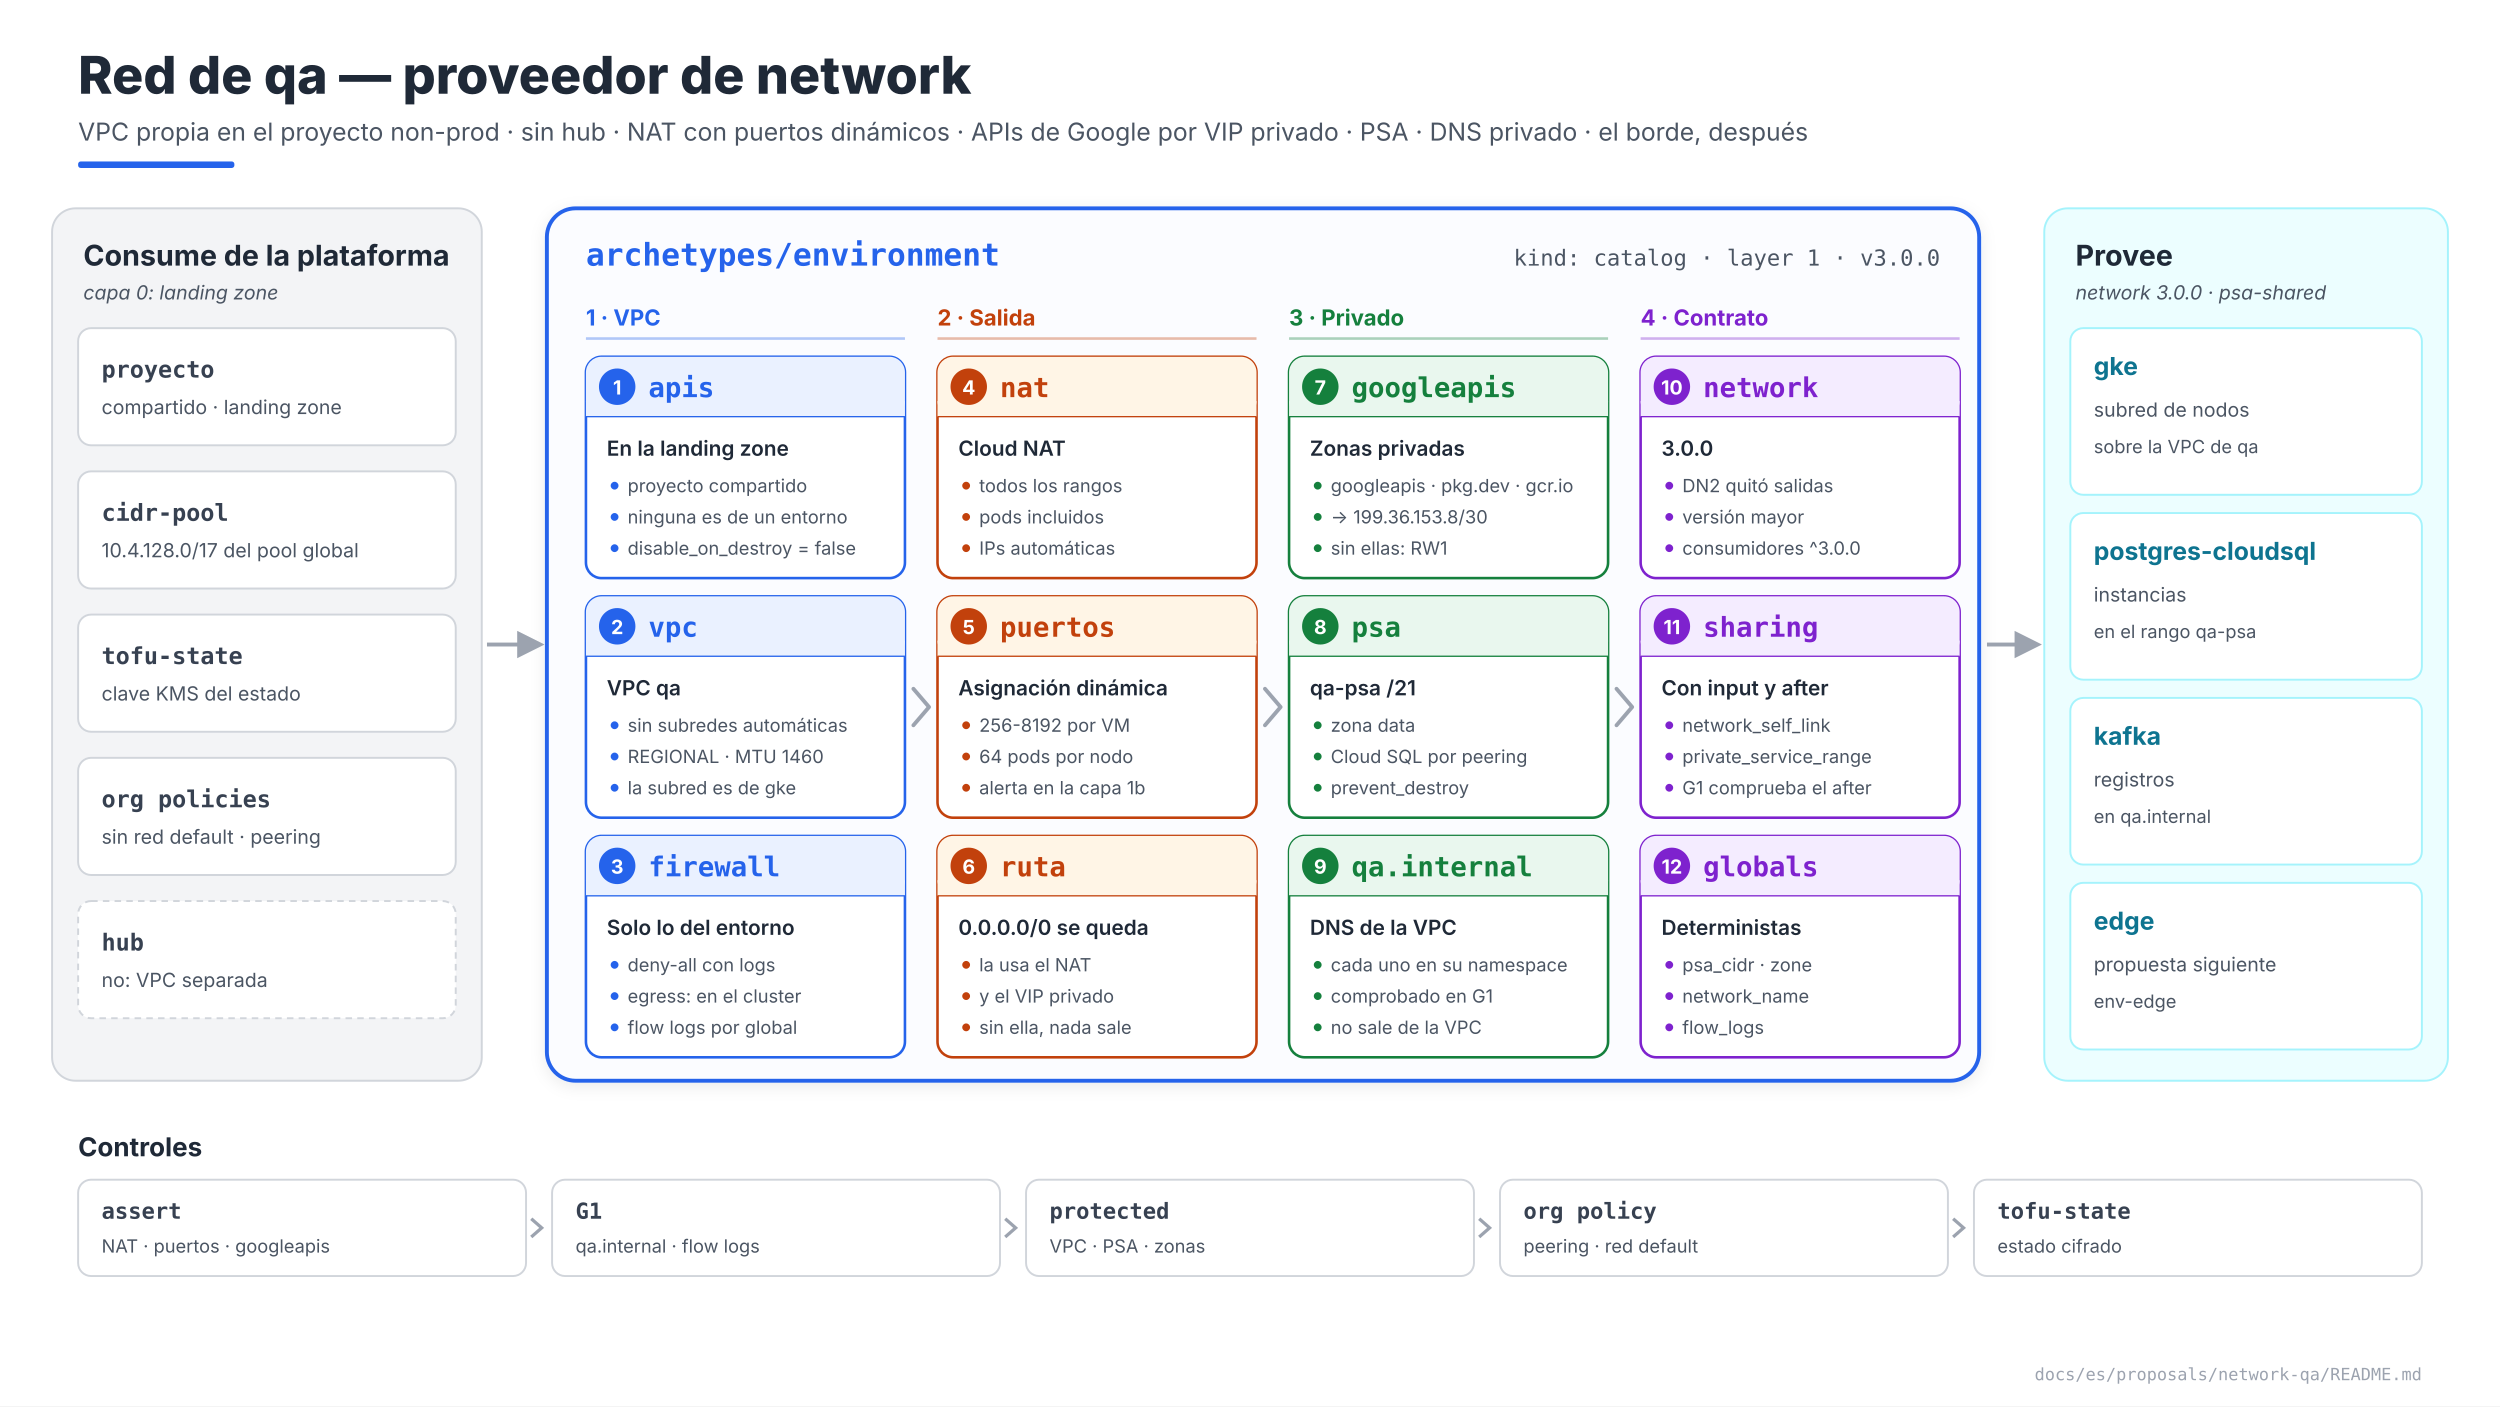
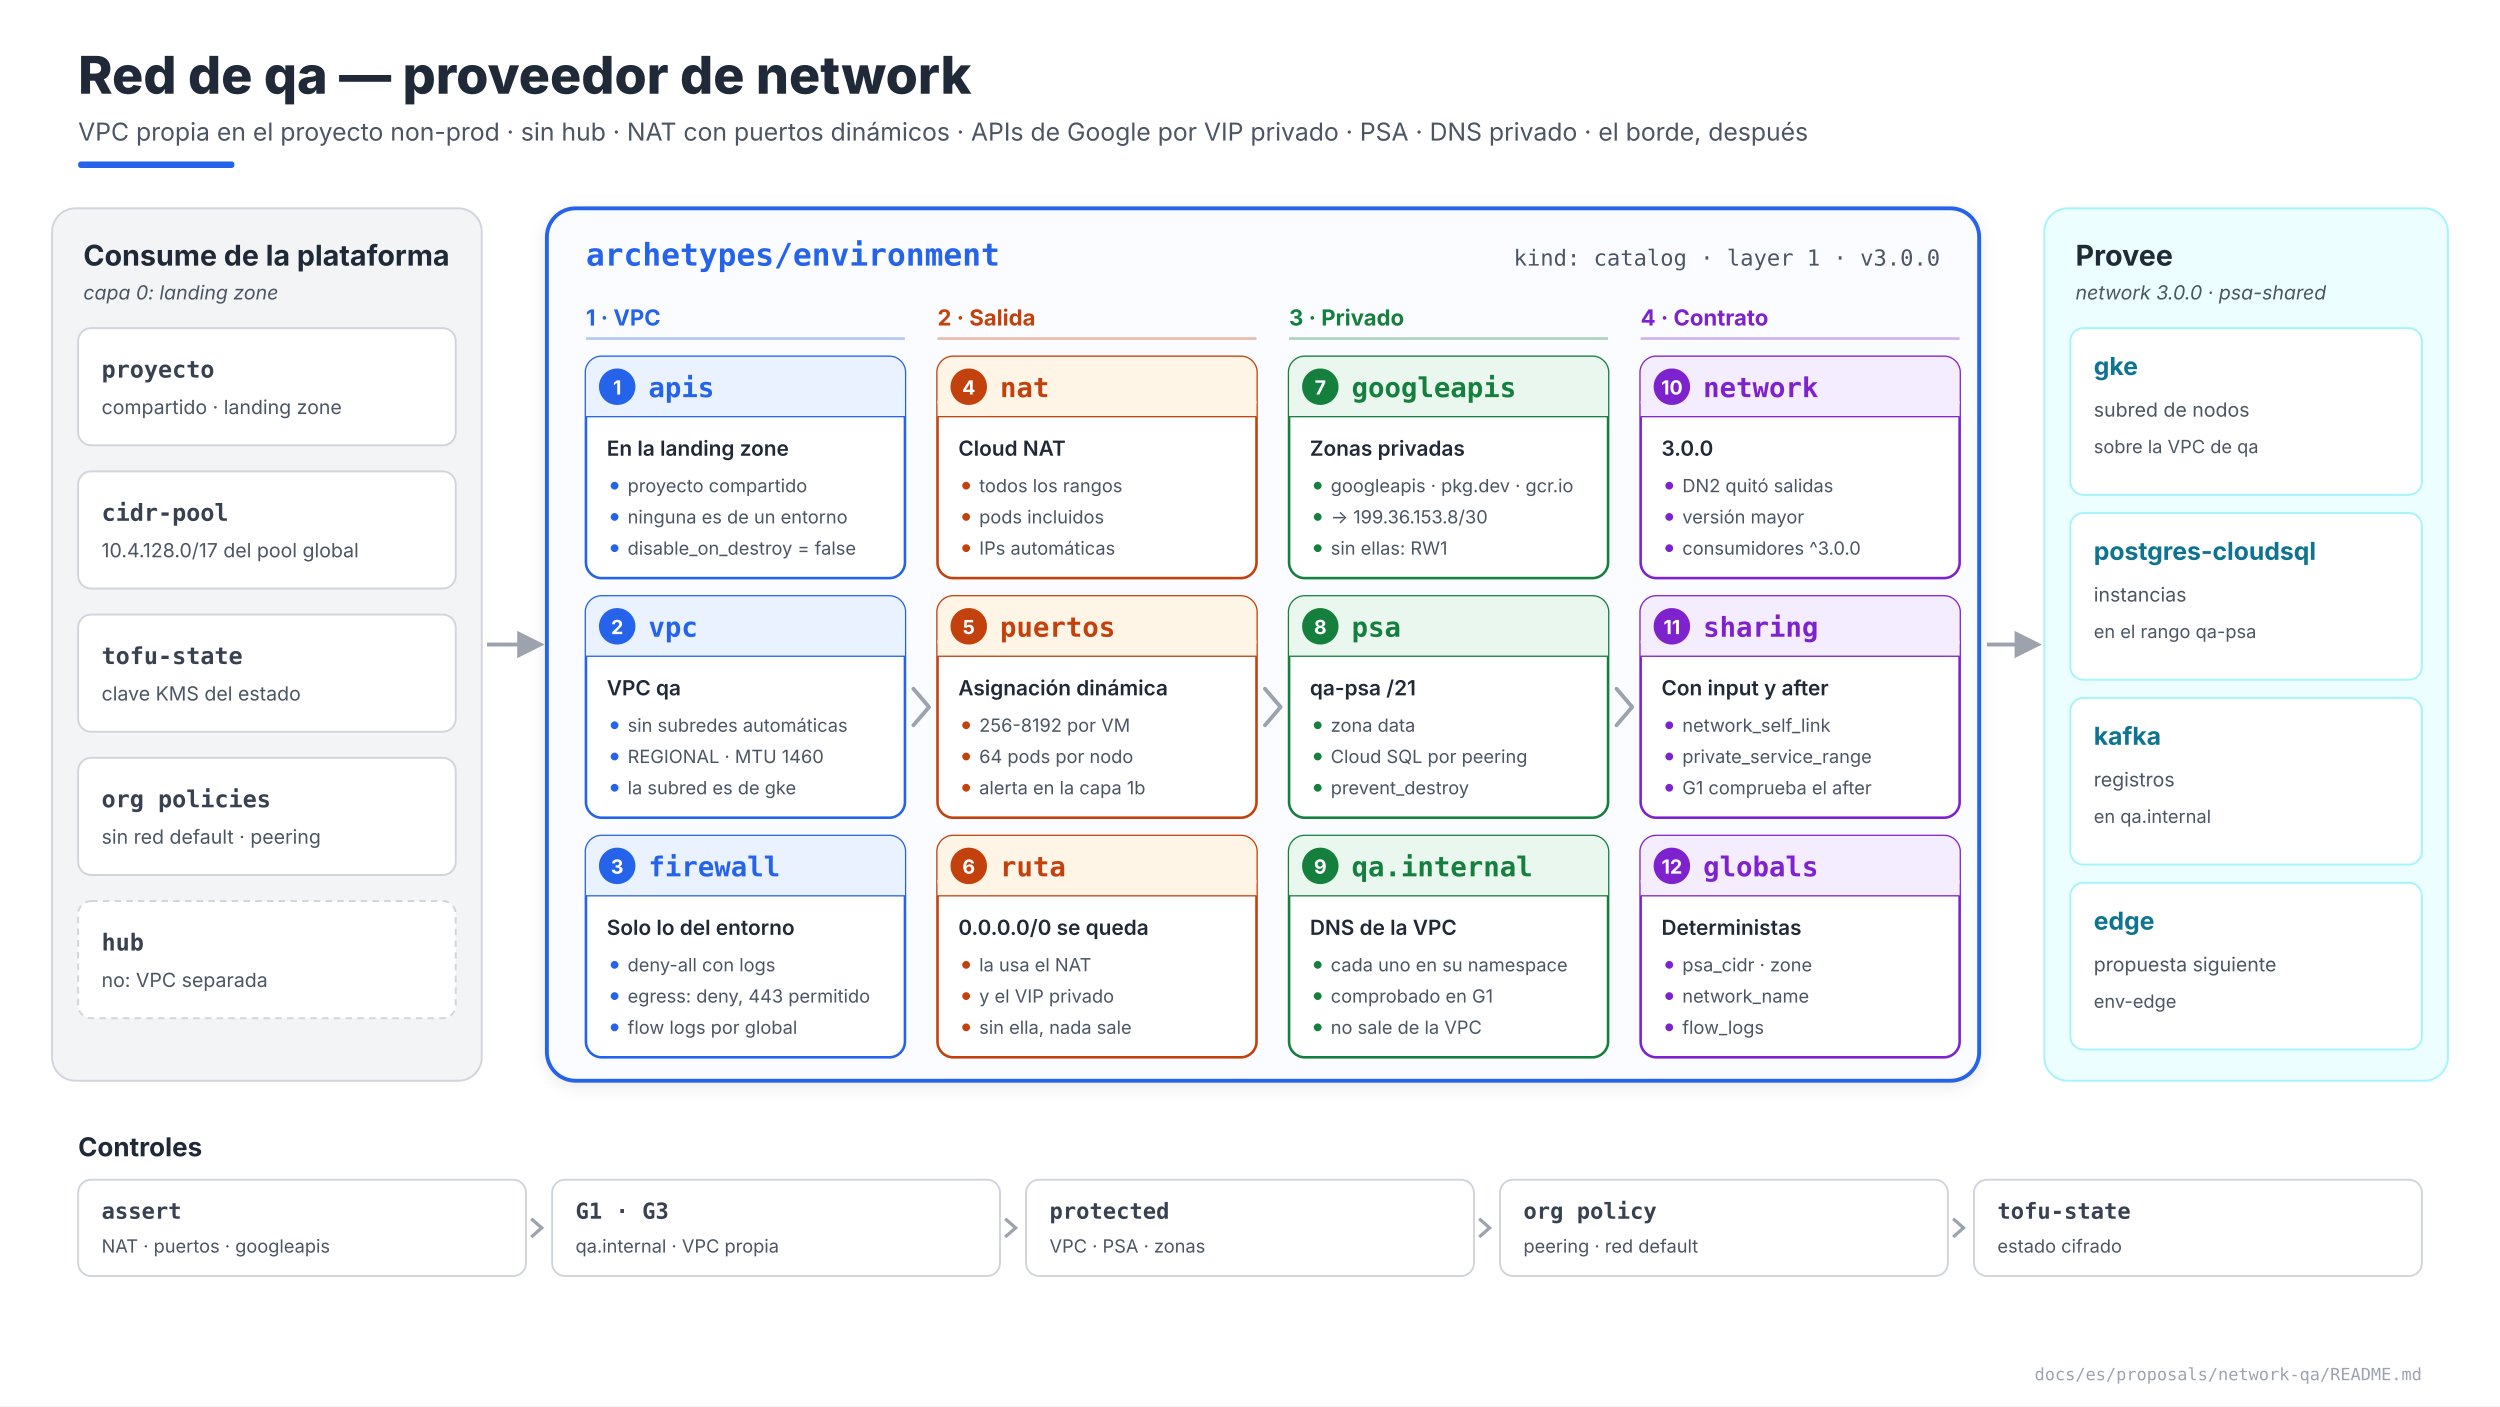
<svg xmlns="http://www.w3.org/2000/svg" viewBox="0 0 1920 1080" width="1920" height="1080" role="img" aria-label="Arquetipo environment, red: bloques">
  <defs>
    <marker id="ah" viewBox="0 0 10 10" refX="8" refY="5" markerWidth="7" markerHeight="7" orient="auto-start-reverse">
      <path d="M0,0 L10,5 L0,10 z" fill="#9ca3af" />
    </marker>
    <filter id="sh" x="-5%" y="-5%" width="110%" height="115%">
      <feDropShadow dx="0" dy="3" stdDeviation="6" flood-color="#111827" flood-opacity="0.08" />
    </filter>
  </defs>
  <rect width="1920" height="1080" fill="#ffffff" />
  <text x="60" y="72" font-family="'Inter','Segoe UI','Helvetica Neue',Arial,sans-serif" font-size="40" font-weight="800" fill="#1f2937" text-anchor="start">Red de qa — proveedor de network</text>
  <text x="60" y="108" font-family="'Inter','Segoe UI','Helvetica Neue',Arial,sans-serif" font-size="19" font-weight="400" fill="#4b5563" text-anchor="start">VPC propia en el proyecto non-prod · sin hub · NAT con puertos dinámicos · APIs de Google por VIP privado · PSA · DNS privado · el borde, después</text>
  <rect x="60" y="124" width="120" height="5" rx="2" fill="#2563eb" />
  <rect x="40" y="160" width="330" height="670" rx="18" fill="#f3f4f6" stroke="#d1d5db" stroke-width="1.5" />
  <text x="64" y="204" font-family="'Inter','Segoe UI','Helvetica Neue',Arial,sans-serif" font-size="22" font-weight="700" fill="#1f2937" text-anchor="start">Consume de la plataforma</text>
  <text x="64" y="230" font-family="'Inter','Segoe UI','Helvetica Neue',Arial,sans-serif" font-size="15" font-weight="400" fill="#4b5563" text-anchor="start" font-style="italic">capa 0: landing zone</text>
  <rect x="60" y="252" width="290" height="90" rx="10" fill="#ffffff" stroke="#d1d5db" stroke-width="1.5" />
  <text x="78" y="290" font-family="'JetBrains Mono','SFMono-Regular',Consolas,monospace" font-size="18" font-weight="700" fill="#374151" text-anchor="start">proyecto</text>
  <text x="78" y="318" font-family="'Inter','Segoe UI','Helvetica Neue',Arial,sans-serif" font-size="15" font-weight="400" fill="#4b5563" text-anchor="start">compartido · landing zone</text>
  <rect x="60" y="362" width="290" height="90" rx="10" fill="#ffffff" stroke="#d1d5db" stroke-width="1.5" />
  <text x="78" y="400" font-family="'JetBrains Mono','SFMono-Regular',Consolas,monospace" font-size="18" font-weight="700" fill="#374151" text-anchor="start">cidr-pool</text>
  <text x="78" y="428" font-family="'Inter','Segoe UI','Helvetica Neue',Arial,sans-serif" font-size="15" font-weight="400" fill="#4b5563" text-anchor="start">10.4.128.0/17 del pool global</text>
  <rect x="60" y="472" width="290" height="90" rx="10" fill="#ffffff" stroke="#d1d5db" stroke-width="1.5" />
  <text x="78" y="510" font-family="'JetBrains Mono','SFMono-Regular',Consolas,monospace" font-size="18" font-weight="700" fill="#374151" text-anchor="start">tofu-state</text>
  <text x="78" y="538" font-family="'Inter','Segoe UI','Helvetica Neue',Arial,sans-serif" font-size="15" font-weight="400" fill="#4b5563" text-anchor="start">clave KMS del estado</text>
  <rect x="60" y="582" width="290" height="90" rx="10" fill="#ffffff" stroke="#d1d5db" stroke-width="1.5" />
  <text x="78" y="620" font-family="'JetBrains Mono','SFMono-Regular',Consolas,monospace" font-size="18" font-weight="700" fill="#374151" text-anchor="start">org policies</text>
  <text x="78" y="648" font-family="'Inter','Segoe UI','Helvetica Neue',Arial,sans-serif" font-size="15" font-weight="400" fill="#4b5563" text-anchor="start">sin red default · peering</text>
  <rect x="60" y="692" width="290" height="90" rx="10" fill="#ffffff" stroke="#d1d5db" stroke-width="1.5" stroke-dasharray="5 4" />
  <text x="78" y="730" font-family="'JetBrains Mono','SFMono-Regular',Consolas,monospace" font-size="18" font-weight="700" fill="#374151" text-anchor="start">hub</text>
  <text x="78" y="758" font-family="'Inter','Segoe UI','Helvetica Neue',Arial,sans-serif" font-size="15" font-weight="400" fill="#4b5563" text-anchor="start">no: VPC separada</text>
  <g filter="url(#sh)">
    <rect x="420" y="160" width="1100" height="670" rx="22" fill="#fbfcff" stroke="#2563eb" stroke-width="3" />
  </g>
  <text x="450" y="204" font-family="'JetBrains Mono','SFMono-Regular',Consolas,monospace" font-size="24" font-weight="800" fill="#2563eb" text-anchor="start">archetypes/environment</text>
  <text x="1490" y="204" font-family="'JetBrains Mono','SFMono-Regular',Consolas,monospace" font-size="17" font-weight="500" fill="#4b5563" text-anchor="end">kind: catalog · layer 1 · v3.0.0</text>
  <text x="450" y="250" font-family="'Inter','Segoe UI','Helvetica Neue',Arial,sans-serif" font-size="17" font-weight="700" fill="#2563eb" text-anchor="start">1 · VPC</text>
  <line x1="450" y1="260" x2="695" y2="260" stroke="#2563eb" stroke-width="2" opacity="0.35" />
  <text x="720" y="250" font-family="'Inter','Segoe UI','Helvetica Neue',Arial,sans-serif" font-size="17" font-weight="700" fill="#c2410c" text-anchor="start">2 · Salida</text>
  <line x1="720" y1="260" x2="965" y2="260" stroke="#c2410c" stroke-width="2" opacity="0.35" />
  <text x="990" y="250" font-family="'Inter','Segoe UI','Helvetica Neue',Arial,sans-serif" font-size="17" font-weight="700" fill="#15803d" text-anchor="start">3 · Privado</text>
  <line x1="990" y1="260" x2="1235" y2="260" stroke="#15803d" stroke-width="2" opacity="0.35" />
  <text x="1260" y="250" font-family="'Inter','Segoe UI','Helvetica Neue',Arial,sans-serif" font-size="17" font-weight="700" fill="#7e22ce" text-anchor="start">4 · Contrato</text>
  <line x1="1260" y1="260" x2="1505" y2="260" stroke="#7e22ce" stroke-width="2" opacity="0.35" />
  <rect x="450" y="274" width="245" height="170" rx="12" fill="#ffffff" stroke="#2563eb" stroke-width="2" />
  <rect x="450" y="274" width="245" height="46" rx="12" fill="#eaf1ff" />
  <rect x="450" y="308" width="245" height="12" fill="#eaf1ff" />
  <line x1="450" y1="320" x2="695" y2="320" stroke="#2563eb" stroke-width="1" />
  <circle cx="474" cy="297" r="14" fill="#2563eb" />
  <text x="474" y="303" font-family="'Inter','Segoe UI','Helvetica Neue',Arial,sans-serif" font-size="15" font-weight="700" fill="#ffffff" text-anchor="middle">1</text>
  <text x="498" y="305" font-family="'JetBrains Mono','SFMono-Regular',Consolas,monospace" font-size="21" font-weight="700" fill="#2563eb" text-anchor="start">apis</text>
  <text x="466" y="350" font-family="'Inter','Segoe UI','Helvetica Neue',Arial,sans-serif" font-size="16" font-weight="600" fill="#1f2937" text-anchor="start">En la landing zone</text>
  <circle cx="472" cy="373" r="3" fill="#2563eb" />
  <text x="482" y="378" font-family="'Inter','Segoe UI','Helvetica Neue',Arial,sans-serif" font-size="14" font-weight="400" fill="#4b5563" text-anchor="start">proyecto compartido</text>
  <circle cx="472" cy="397" r="3" fill="#2563eb" />
  <text x="482" y="402" font-family="'Inter','Segoe UI','Helvetica Neue',Arial,sans-serif" font-size="14" font-weight="400" fill="#4b5563" text-anchor="start">ninguna es de un entorno</text>
  <circle cx="472" cy="421" r="3" fill="#2563eb" />
  <text x="482" y="426" font-family="'Inter','Segoe UI','Helvetica Neue',Arial,sans-serif" font-size="14" font-weight="400" fill="#4b5563" text-anchor="start">disable_on_destroy = false</text>
  <rect x="450" y="458" width="245" height="170" rx="12" fill="#ffffff" stroke="#2563eb" stroke-width="2" />
  <rect x="450" y="458" width="245" height="46" rx="12" fill="#eaf1ff" />
  <rect x="450" y="492" width="245" height="12" fill="#eaf1ff" />
  <line x1="450" y1="504" x2="695" y2="504" stroke="#2563eb" stroke-width="1" />
  <circle cx="474" cy="481" r="14" fill="#2563eb" />
  <text x="474" y="487" font-family="'Inter','Segoe UI','Helvetica Neue',Arial,sans-serif" font-size="15" font-weight="700" fill="#ffffff" text-anchor="middle">2</text>
  <text x="498" y="489" font-family="'JetBrains Mono','SFMono-Regular',Consolas,monospace" font-size="21" font-weight="700" fill="#2563eb" text-anchor="start">vpc</text>
  <text x="466" y="534" font-family="'Inter','Segoe UI','Helvetica Neue',Arial,sans-serif" font-size="16" font-weight="600" fill="#1f2937" text-anchor="start">VPC qa</text>
  <circle cx="472" cy="557" r="3" fill="#2563eb" />
  <text x="482" y="562" font-family="'Inter','Segoe UI','Helvetica Neue',Arial,sans-serif" font-size="14" font-weight="400" fill="#4b5563" text-anchor="start">sin subredes automáticas</text>
  <circle cx="472" cy="581" r="3" fill="#2563eb" />
  <text x="482" y="586" font-family="'Inter','Segoe UI','Helvetica Neue',Arial,sans-serif" font-size="14" font-weight="400" fill="#4b5563" text-anchor="start">REGIONAL · MTU 1460</text>
  <circle cx="472" cy="605" r="3" fill="#2563eb" />
  <text x="482" y="610" font-family="'Inter','Segoe UI','Helvetica Neue',Arial,sans-serif" font-size="14" font-weight="400" fill="#4b5563" text-anchor="start">la subred es de gke</text>
  <rect x="450" y="642" width="245" height="170" rx="12" fill="#ffffff" stroke="#2563eb" stroke-width="2" />
  <rect x="450" y="642" width="245" height="46" rx="12" fill="#eaf1ff" />
  <rect x="450" y="676" width="245" height="12" fill="#eaf1ff" />
  <line x1="450" y1="688" x2="695" y2="688" stroke="#2563eb" stroke-width="1" />
  <circle cx="474" cy="665" r="14" fill="#2563eb" />
  <text x="474" y="671" font-family="'Inter','Segoe UI','Helvetica Neue',Arial,sans-serif" font-size="15" font-weight="700" fill="#ffffff" text-anchor="middle">3</text>
  <text x="498" y="673" font-family="'JetBrains Mono','SFMono-Regular',Consolas,monospace" font-size="21" font-weight="700" fill="#2563eb" text-anchor="start">firewall</text>
  <text x="466" y="718" font-family="'Inter','Segoe UI','Helvetica Neue',Arial,sans-serif" font-size="16" font-weight="600" fill="#1f2937" text-anchor="start">Solo lo del entorno</text>
  <circle cx="472" cy="741" r="3" fill="#2563eb" />
  <text x="482" y="746" font-family="'Inter','Segoe UI','Helvetica Neue',Arial,sans-serif" font-size="14" font-weight="400" fill="#4b5563" text-anchor="start">deny-all con logs</text>
  <circle cx="472" cy="765" r="3" fill="#2563eb" />
-   <text x="482" y="770" font-family="'Inter','Segoe UI','Helvetica Neue',Arial,sans-serif" font-size="14" font-weight="400" fill="#4b5563" text-anchor="start">egress: en el cluster</text>
+   <text x="482" y="770" font-family="'Inter','Segoe UI','Helvetica Neue',Arial,sans-serif" font-size="14" font-weight="400" fill="#4b5563" text-anchor="start">egress: deny, 443 permitido</text>
  <circle cx="472" cy="789" r="3" fill="#2563eb" />
  <text x="482" y="794" font-family="'Inter','Segoe UI','Helvetica Neue',Arial,sans-serif" font-size="14" font-weight="400" fill="#4b5563" text-anchor="start">flow logs por global</text>
  <rect x="720" y="274" width="245" height="170" rx="12" fill="#ffffff" stroke="#c2410c" stroke-width="2" />
  <rect x="720" y="274" width="245" height="46" rx="12" fill="#fff5e6" />
  <rect x="720" y="308" width="245" height="12" fill="#fff5e6" />
  <line x1="720" y1="320" x2="965" y2="320" stroke="#c2410c" stroke-width="1" />
  <circle cx="744" cy="297" r="14" fill="#c2410c" />
  <text x="744" y="303" font-family="'Inter','Segoe UI','Helvetica Neue',Arial,sans-serif" font-size="15" font-weight="700" fill="#ffffff" text-anchor="middle">4</text>
  <text x="768" y="305" font-family="'JetBrains Mono','SFMono-Regular',Consolas,monospace" font-size="21" font-weight="700" fill="#c2410c" text-anchor="start">nat</text>
  <text x="736" y="350" font-family="'Inter','Segoe UI','Helvetica Neue',Arial,sans-serif" font-size="16" font-weight="600" fill="#1f2937" text-anchor="start">Cloud NAT</text>
  <circle cx="742" cy="373" r="3" fill="#c2410c" />
  <text x="752" y="378" font-family="'Inter','Segoe UI','Helvetica Neue',Arial,sans-serif" font-size="14" font-weight="400" fill="#4b5563" text-anchor="start">todos los rangos</text>
  <circle cx="742" cy="397" r="3" fill="#c2410c" />
  <text x="752" y="402" font-family="'Inter','Segoe UI','Helvetica Neue',Arial,sans-serif" font-size="14" font-weight="400" fill="#4b5563" text-anchor="start">pods incluidos</text>
  <circle cx="742" cy="421" r="3" fill="#c2410c" />
  <text x="752" y="426" font-family="'Inter','Segoe UI','Helvetica Neue',Arial,sans-serif" font-size="14" font-weight="400" fill="#4b5563" text-anchor="start">IPs automáticas</text>
  <rect x="720" y="458" width="245" height="170" rx="12" fill="#ffffff" stroke="#c2410c" stroke-width="2" />
  <rect x="720" y="458" width="245" height="46" rx="12" fill="#fff5e6" />
  <rect x="720" y="492" width="245" height="12" fill="#fff5e6" />
  <line x1="720" y1="504" x2="965" y2="504" stroke="#c2410c" stroke-width="1" />
  <circle cx="744" cy="481" r="14" fill="#c2410c" />
  <text x="744" y="487" font-family="'Inter','Segoe UI','Helvetica Neue',Arial,sans-serif" font-size="15" font-weight="700" fill="#ffffff" text-anchor="middle">5</text>
  <text x="768" y="489" font-family="'JetBrains Mono','SFMono-Regular',Consolas,monospace" font-size="21" font-weight="700" fill="#c2410c" text-anchor="start">puertos</text>
  <text x="736" y="534" font-family="'Inter','Segoe UI','Helvetica Neue',Arial,sans-serif" font-size="16" font-weight="600" fill="#1f2937" text-anchor="start">Asignación dinámica</text>
  <circle cx="742" cy="557" r="3" fill="#c2410c" />
  <text x="752" y="562" font-family="'Inter','Segoe UI','Helvetica Neue',Arial,sans-serif" font-size="14" font-weight="400" fill="#4b5563" text-anchor="start">256-8192 por VM</text>
  <circle cx="742" cy="581" r="3" fill="#c2410c" />
  <text x="752" y="586" font-family="'Inter','Segoe UI','Helvetica Neue',Arial,sans-serif" font-size="14" font-weight="400" fill="#4b5563" text-anchor="start">64 pods por nodo</text>
  <circle cx="742" cy="605" r="3" fill="#c2410c" />
  <text x="752" y="610" font-family="'Inter','Segoe UI','Helvetica Neue',Arial,sans-serif" font-size="14" font-weight="400" fill="#4b5563" text-anchor="start">alerta en la capa 1b</text>
  <rect x="720" y="642" width="245" height="170" rx="12" fill="#ffffff" stroke="#c2410c" stroke-width="2" />
  <rect x="720" y="642" width="245" height="46" rx="12" fill="#fff5e6" />
  <rect x="720" y="676" width="245" height="12" fill="#fff5e6" />
  <line x1="720" y1="688" x2="965" y2="688" stroke="#c2410c" stroke-width="1" />
  <circle cx="744" cy="665" r="14" fill="#c2410c" />
  <text x="744" y="671" font-family="'Inter','Segoe UI','Helvetica Neue',Arial,sans-serif" font-size="15" font-weight="700" fill="#ffffff" text-anchor="middle">6</text>
  <text x="768" y="673" font-family="'JetBrains Mono','SFMono-Regular',Consolas,monospace" font-size="21" font-weight="700" fill="#c2410c" text-anchor="start">ruta</text>
  <text x="736" y="718" font-family="'Inter','Segoe UI','Helvetica Neue',Arial,sans-serif" font-size="16" font-weight="600" fill="#1f2937" text-anchor="start">0.0.0.0/0 se queda</text>
  <circle cx="742" cy="741" r="3" fill="#c2410c" />
  <text x="752" y="746" font-family="'Inter','Segoe UI','Helvetica Neue',Arial,sans-serif" font-size="14" font-weight="400" fill="#4b5563" text-anchor="start">la usa el NAT</text>
  <circle cx="742" cy="765" r="3" fill="#c2410c" />
  <text x="752" y="770" font-family="'Inter','Segoe UI','Helvetica Neue',Arial,sans-serif" font-size="14" font-weight="400" fill="#4b5563" text-anchor="start">y el VIP privado</text>
  <circle cx="742" cy="789" r="3" fill="#c2410c" />
  <text x="752" y="794" font-family="'Inter','Segoe UI','Helvetica Neue',Arial,sans-serif" font-size="14" font-weight="400" fill="#4b5563" text-anchor="start">sin ella, nada sale</text>
  <rect x="990" y="274" width="245" height="170" rx="12" fill="#ffffff" stroke="#15803d" stroke-width="2" />
  <rect x="990" y="274" width="245" height="46" rx="12" fill="#e9f7ee" />
  <rect x="990" y="308" width="245" height="12" fill="#e9f7ee" />
  <line x1="990" y1="320" x2="1235" y2="320" stroke="#15803d" stroke-width="1" />
  <circle cx="1014" cy="297" r="14" fill="#15803d" />
  <text x="1014" y="303" font-family="'Inter','Segoe UI','Helvetica Neue',Arial,sans-serif" font-size="15" font-weight="700" fill="#ffffff" text-anchor="middle">7</text>
  <text x="1038" y="305" font-family="'JetBrains Mono','SFMono-Regular',Consolas,monospace" font-size="21" font-weight="700" fill="#15803d" text-anchor="start">googleapis</text>
  <text x="1006" y="350" font-family="'Inter','Segoe UI','Helvetica Neue',Arial,sans-serif" font-size="16" font-weight="600" fill="#1f2937" text-anchor="start">Zonas privadas</text>
  <circle cx="1012" cy="373" r="3" fill="#15803d" />
  <text x="1022" y="378" font-family="'Inter','Segoe UI','Helvetica Neue',Arial,sans-serif" font-size="14" font-weight="400" fill="#4b5563" text-anchor="start">googleapis · pkg.dev · gcr.io</text>
  <circle cx="1012" cy="397" r="3" fill="#15803d" />
  <text x="1022" y="402" font-family="'Inter','Segoe UI','Helvetica Neue',Arial,sans-serif" font-size="14" font-weight="400" fill="#4b5563" text-anchor="start">→ 199.36.153.8/30</text>
  <circle cx="1012" cy="421" r="3" fill="#15803d" />
  <text x="1022" y="426" font-family="'Inter','Segoe UI','Helvetica Neue',Arial,sans-serif" font-size="14" font-weight="400" fill="#4b5563" text-anchor="start">sin ellas: RW1</text>
  <rect x="990" y="458" width="245" height="170" rx="12" fill="#ffffff" stroke="#15803d" stroke-width="2" />
  <rect x="990" y="458" width="245" height="46" rx="12" fill="#e9f7ee" />
  <rect x="990" y="492" width="245" height="12" fill="#e9f7ee" />
  <line x1="990" y1="504" x2="1235" y2="504" stroke="#15803d" stroke-width="1" />
  <circle cx="1014" cy="481" r="14" fill="#15803d" />
  <text x="1014" y="487" font-family="'Inter','Segoe UI','Helvetica Neue',Arial,sans-serif" font-size="15" font-weight="700" fill="#ffffff" text-anchor="middle">8</text>
  <text x="1038" y="489" font-family="'JetBrains Mono','SFMono-Regular',Consolas,monospace" font-size="21" font-weight="700" fill="#15803d" text-anchor="start">psa</text>
  <text x="1006" y="534" font-family="'Inter','Segoe UI','Helvetica Neue',Arial,sans-serif" font-size="16" font-weight="600" fill="#1f2937" text-anchor="start">qa-psa /21</text>
  <circle cx="1012" cy="557" r="3" fill="#15803d" />
  <text x="1022" y="562" font-family="'Inter','Segoe UI','Helvetica Neue',Arial,sans-serif" font-size="14" font-weight="400" fill="#4b5563" text-anchor="start">zona data</text>
  <circle cx="1012" cy="581" r="3" fill="#15803d" />
  <text x="1022" y="586" font-family="'Inter','Segoe UI','Helvetica Neue',Arial,sans-serif" font-size="14" font-weight="400" fill="#4b5563" text-anchor="start">Cloud SQL por peering</text>
  <circle cx="1012" cy="605" r="3" fill="#15803d" />
  <text x="1022" y="610" font-family="'Inter','Segoe UI','Helvetica Neue',Arial,sans-serif" font-size="14" font-weight="400" fill="#4b5563" text-anchor="start">prevent_destroy</text>
  <rect x="990" y="642" width="245" height="170" rx="12" fill="#ffffff" stroke="#15803d" stroke-width="2" />
  <rect x="990" y="642" width="245" height="46" rx="12" fill="#e9f7ee" />
  <rect x="990" y="676" width="245" height="12" fill="#e9f7ee" />
  <line x1="990" y1="688" x2="1235" y2="688" stroke="#15803d" stroke-width="1" />
  <circle cx="1014" cy="665" r="14" fill="#15803d" />
  <text x="1014" y="671" font-family="'Inter','Segoe UI','Helvetica Neue',Arial,sans-serif" font-size="15" font-weight="700" fill="#ffffff" text-anchor="middle">9</text>
  <text x="1038" y="673" font-family="'JetBrains Mono','SFMono-Regular',Consolas,monospace" font-size="21" font-weight="700" fill="#15803d" text-anchor="start">qa.internal</text>
  <text x="1006" y="718" font-family="'Inter','Segoe UI','Helvetica Neue',Arial,sans-serif" font-size="16" font-weight="600" fill="#1f2937" text-anchor="start">DNS de la VPC</text>
  <circle cx="1012" cy="741" r="3" fill="#15803d" />
  <text x="1022" y="746" font-family="'Inter','Segoe UI','Helvetica Neue',Arial,sans-serif" font-size="14" font-weight="400" fill="#4b5563" text-anchor="start">cada uno en su namespace</text>
  <circle cx="1012" cy="765" r="3" fill="#15803d" />
  <text x="1022" y="770" font-family="'Inter','Segoe UI','Helvetica Neue',Arial,sans-serif" font-size="14" font-weight="400" fill="#4b5563" text-anchor="start">comprobado en G1</text>
  <circle cx="1012" cy="789" r="3" fill="#15803d" />
  <text x="1022" y="794" font-family="'Inter','Segoe UI','Helvetica Neue',Arial,sans-serif" font-size="14" font-weight="400" fill="#4b5563" text-anchor="start">no sale de la VPC</text>
  <rect x="1260" y="274" width="245" height="170" rx="12" fill="#ffffff" stroke="#7e22ce" stroke-width="2" />
  <rect x="1260" y="274" width="245" height="46" rx="12" fill="#f4ecff" />
  <rect x="1260" y="308" width="245" height="12" fill="#f4ecff" />
  <line x1="1260" y1="320" x2="1505" y2="320" stroke="#7e22ce" stroke-width="1" />
  <circle cx="1284" cy="297" r="14" fill="#7e22ce" />
  <text x="1284" y="303" font-family="'Inter','Segoe UI','Helvetica Neue',Arial,sans-serif" font-size="15" font-weight="700" fill="#ffffff" text-anchor="middle">10</text>
  <text x="1308" y="305" font-family="'JetBrains Mono','SFMono-Regular',Consolas,monospace" font-size="21" font-weight="700" fill="#7e22ce" text-anchor="start">network</text>
  <text x="1276" y="350" font-family="'Inter','Segoe UI','Helvetica Neue',Arial,sans-serif" font-size="16" font-weight="600" fill="#1f2937" text-anchor="start">3.0.0</text>
  <circle cx="1282" cy="373" r="3" fill="#7e22ce" />
  <text x="1292" y="378" font-family="'Inter','Segoe UI','Helvetica Neue',Arial,sans-serif" font-size="14" font-weight="400" fill="#4b5563" text-anchor="start">DN2 quitó salidas</text>
  <circle cx="1282" cy="397" r="3" fill="#7e22ce" />
  <text x="1292" y="402" font-family="'Inter','Segoe UI','Helvetica Neue',Arial,sans-serif" font-size="14" font-weight="400" fill="#4b5563" text-anchor="start">versión mayor</text>
  <circle cx="1282" cy="421" r="3" fill="#7e22ce" />
  <text x="1292" y="426" font-family="'Inter','Segoe UI','Helvetica Neue',Arial,sans-serif" font-size="14" font-weight="400" fill="#4b5563" text-anchor="start">consumidores ^3.0.0</text>
  <rect x="1260" y="458" width="245" height="170" rx="12" fill="#ffffff" stroke="#7e22ce" stroke-width="2" />
  <rect x="1260" y="458" width="245" height="46" rx="12" fill="#f4ecff" />
  <rect x="1260" y="492" width="245" height="12" fill="#f4ecff" />
  <line x1="1260" y1="504" x2="1505" y2="504" stroke="#7e22ce" stroke-width="1" />
  <circle cx="1284" cy="481" r="14" fill="#7e22ce" />
  <text x="1284" y="487" font-family="'Inter','Segoe UI','Helvetica Neue',Arial,sans-serif" font-size="15" font-weight="700" fill="#ffffff" text-anchor="middle">11</text>
  <text x="1308" y="489" font-family="'JetBrains Mono','SFMono-Regular',Consolas,monospace" font-size="21" font-weight="700" fill="#7e22ce" text-anchor="start">sharing</text>
  <text x="1276" y="534" font-family="'Inter','Segoe UI','Helvetica Neue',Arial,sans-serif" font-size="16" font-weight="600" fill="#1f2937" text-anchor="start">Con input y after</text>
  <circle cx="1282" cy="557" r="3" fill="#7e22ce" />
  <text x="1292" y="562" font-family="'Inter','Segoe UI','Helvetica Neue',Arial,sans-serif" font-size="14" font-weight="400" fill="#4b5563" text-anchor="start">network_self_link</text>
  <circle cx="1282" cy="581" r="3" fill="#7e22ce" />
  <text x="1292" y="586" font-family="'Inter','Segoe UI','Helvetica Neue',Arial,sans-serif" font-size="14" font-weight="400" fill="#4b5563" text-anchor="start">private_service_range</text>
  <circle cx="1282" cy="605" r="3" fill="#7e22ce" />
  <text x="1292" y="610" font-family="'Inter','Segoe UI','Helvetica Neue',Arial,sans-serif" font-size="14" font-weight="400" fill="#4b5563" text-anchor="start">G1 comprueba el after</text>
  <rect x="1260" y="642" width="245" height="170" rx="12" fill="#ffffff" stroke="#7e22ce" stroke-width="2" />
  <rect x="1260" y="642" width="245" height="46" rx="12" fill="#f4ecff" />
  <rect x="1260" y="676" width="245" height="12" fill="#f4ecff" />
  <line x1="1260" y1="688" x2="1505" y2="688" stroke="#7e22ce" stroke-width="1" />
  <circle cx="1284" cy="665" r="14" fill="#7e22ce" />
  <text x="1284" y="671" font-family="'Inter','Segoe UI','Helvetica Neue',Arial,sans-serif" font-size="15" font-weight="700" fill="#ffffff" text-anchor="middle">12</text>
  <text x="1308" y="673" font-family="'JetBrains Mono','SFMono-Regular',Consolas,monospace" font-size="21" font-weight="700" fill="#7e22ce" text-anchor="start">globals</text>
  <text x="1276" y="718" font-family="'Inter','Segoe UI','Helvetica Neue',Arial,sans-serif" font-size="16" font-weight="600" fill="#1f2937" text-anchor="start">Deterministas</text>
  <circle cx="1282" cy="741" r="3" fill="#7e22ce" />
  <text x="1292" y="746" font-family="'Inter','Segoe UI','Helvetica Neue',Arial,sans-serif" font-size="14" font-weight="400" fill="#4b5563" text-anchor="start">psa_cidr · zone</text>
  <circle cx="1282" cy="765" r="3" fill="#7e22ce" />
  <text x="1292" y="770" font-family="'Inter','Segoe UI','Helvetica Neue',Arial,sans-serif" font-size="14" font-weight="400" fill="#4b5563" text-anchor="start">network_name</text>
  <circle cx="1282" cy="789" r="3" fill="#7e22ce" />
  <text x="1292" y="794" font-family="'Inter','Segoe UI','Helvetica Neue',Arial,sans-serif" font-size="14" font-weight="400" fill="#4b5563" text-anchor="start">flow_logs</text>
  <path d="M701.5,529.0 L713.5,543.0 L701.5,557.0" fill="none" stroke="#9ca3af" stroke-width="3" stroke-linecap="round" stroke-linejoin="round" />
  <path d="M971.5,529.0 L983.5,543.0 L971.5,557.0" fill="none" stroke="#9ca3af" stroke-width="3" stroke-linecap="round" stroke-linejoin="round" />
  <path d="M1241.5,529.0 L1253.5,543.0 L1241.5,557.0" fill="none" stroke="#9ca3af" stroke-width="3" stroke-linecap="round" stroke-linejoin="round" />
  <line x1="374" y1="495.0" x2="414" y2="495.0" stroke="#9ca3af" stroke-width="3" marker-end="url(#ah)" />
  <rect x="1570" y="160" width="310" height="670" rx="18" fill="#ecfeff" stroke="#a5f3fc" stroke-width="1.5" />
  <text x="1594" y="204" font-family="'Inter','Segoe UI','Helvetica Neue',Arial,sans-serif" font-size="22" font-weight="700" fill="#1f2937" text-anchor="start">Provee</text>
  <text x="1594" y="230" font-family="'Inter','Segoe UI','Helvetica Neue',Arial,sans-serif" font-size="15" font-weight="400" fill="#4b5563" text-anchor="start" font-style="italic">network 3.0.0 · psa-shared</text>
  <rect x="1590" y="252" width="270" height="128" rx="10" fill="#ffffff" stroke="#a5f3fc" stroke-width="1.5" />
  <text x="1608" y="288" font-family="'Inter','Segoe UI','Helvetica Neue',Arial,sans-serif" font-size="19" font-weight="700" fill="#0e7490" text-anchor="start">gke</text>
  <text x="1608" y="320" font-family="'Inter','Segoe UI','Helvetica Neue',Arial,sans-serif" font-size="15" font-weight="400" fill="#4b5563" text-anchor="start">subred de nodos</text>
  <text x="1608" y="348" font-family="'Inter','Segoe UI','Helvetica Neue',Arial,sans-serif" font-size="14" font-weight="400" fill="#4b5563" text-anchor="start">sobre la VPC de qa</text>
  <rect x="1590" y="394" width="270" height="128" rx="10" fill="#ffffff" stroke="#a5f3fc" stroke-width="1.5" />
  <text x="1608" y="430" font-family="'Inter','Segoe UI','Helvetica Neue',Arial,sans-serif" font-size="19" font-weight="700" fill="#0e7490" text-anchor="start">postgres-cloudsql</text>
  <text x="1608" y="462" font-family="'Inter','Segoe UI','Helvetica Neue',Arial,sans-serif" font-size="15" font-weight="400" fill="#4b5563" text-anchor="start">instancias</text>
  <text x="1608" y="490" font-family="'Inter','Segoe UI','Helvetica Neue',Arial,sans-serif" font-size="14" font-weight="400" fill="#4b5563" text-anchor="start">en el rango qa-psa</text>
  <rect x="1590" y="536" width="270" height="128" rx="10" fill="#ffffff" stroke="#a5f3fc" stroke-width="1.5" />
  <text x="1608" y="572" font-family="'Inter','Segoe UI','Helvetica Neue',Arial,sans-serif" font-size="19" font-weight="700" fill="#0e7490" text-anchor="start">kafka</text>
  <text x="1608" y="604" font-family="'Inter','Segoe UI','Helvetica Neue',Arial,sans-serif" font-size="15" font-weight="400" fill="#4b5563" text-anchor="start">registros</text>
  <text x="1608" y="632" font-family="'Inter','Segoe UI','Helvetica Neue',Arial,sans-serif" font-size="14" font-weight="400" fill="#4b5563" text-anchor="start">en qa.internal</text>
  <rect x="1590" y="678" width="270" height="128" rx="10" fill="#ffffff" stroke="#a5f3fc" stroke-width="1.5" />
  <text x="1608" y="714" font-family="'Inter','Segoe UI','Helvetica Neue',Arial,sans-serif" font-size="19" font-weight="700" fill="#0e7490" text-anchor="start">edge</text>
  <text x="1608" y="746" font-family="'Inter','Segoe UI','Helvetica Neue',Arial,sans-serif" font-size="15" font-weight="400" fill="#4b5563" text-anchor="start">propuesta siguiente</text>
  <text x="1608" y="774" font-family="'Inter','Segoe UI','Helvetica Neue',Arial,sans-serif" font-size="14" font-weight="400" fill="#4b5563" text-anchor="start">env-edge</text>
  <line x1="1526" y1="495.0" x2="1564" y2="495.0" stroke="#9ca3af" stroke-width="3" marker-end="url(#ah)" />
  <text x="60" y="888" font-family="'Inter','Segoe UI','Helvetica Neue',Arial,sans-serif" font-size="20" font-weight="700" fill="#1f2937" text-anchor="start">Controles</text>
  <rect x="60" y="906" width="344" height="74" rx="10" fill="#ffffff" stroke="#d1d5db" stroke-width="1.5" />
  <text x="78" y="936" font-family="'JetBrains Mono','SFMono-Regular',Consolas,monospace" font-size="17" font-weight="700" fill="#374151" text-anchor="start">assert</text>
  <text x="78" y="962" font-family="'Inter','Segoe UI','Helvetica Neue',Arial,sans-serif" font-size="14" font-weight="400" fill="#4b5563" text-anchor="start">NAT · puertos · googleapis</text>
  <path d="M408,936 l8,7 l-8,7" fill="none" stroke="#9ca3af" stroke-width="2.5" />
  <rect x="424" y="906" width="344" height="74" rx="10" fill="#ffffff" stroke="#d1d5db" stroke-width="1.5" />
-   <text x="442" y="936" font-family="'JetBrains Mono','SFMono-Regular',Consolas,monospace" font-size="17" font-weight="700" fill="#374151" text-anchor="start">G1</text>
-   <text x="442" y="962" font-family="'Inter','Segoe UI','Helvetica Neue',Arial,sans-serif" font-size="14" font-weight="400" fill="#4b5563" text-anchor="start">qa.internal · flow logs</text>
+   <text x="442" y="936" font-family="'JetBrains Mono','SFMono-Regular',Consolas,monospace" font-size="17" font-weight="700" fill="#374151" text-anchor="start">G1 · G3</text>
+   <text x="442" y="962" font-family="'Inter','Segoe UI','Helvetica Neue',Arial,sans-serif" font-size="14" font-weight="400" fill="#4b5563" text-anchor="start">qa.internal · VPC propia</text>
  <path d="M772,936 l8,7 l-8,7" fill="none" stroke="#9ca3af" stroke-width="2.5" />
  <rect x="788" y="906" width="344" height="74" rx="10" fill="#ffffff" stroke="#d1d5db" stroke-width="1.5" />
  <text x="806" y="936" font-family="'JetBrains Mono','SFMono-Regular',Consolas,monospace" font-size="17" font-weight="700" fill="#374151" text-anchor="start">protected</text>
  <text x="806" y="962" font-family="'Inter','Segoe UI','Helvetica Neue',Arial,sans-serif" font-size="14" font-weight="400" fill="#4b5563" text-anchor="start">VPC · PSA · zonas</text>
  <path d="M1136,936 l8,7 l-8,7" fill="none" stroke="#9ca3af" stroke-width="2.5" />
  <rect x="1152" y="906" width="344" height="74" rx="10" fill="#ffffff" stroke="#d1d5db" stroke-width="1.5" />
  <text x="1170" y="936" font-family="'JetBrains Mono','SFMono-Regular',Consolas,monospace" font-size="17" font-weight="700" fill="#374151" text-anchor="start">org policy</text>
  <text x="1170" y="962" font-family="'Inter','Segoe UI','Helvetica Neue',Arial,sans-serif" font-size="14" font-weight="400" fill="#4b5563" text-anchor="start">peering · red default</text>
  <path d="M1500,936 l8,7 l-8,7" fill="none" stroke="#9ca3af" stroke-width="2.5" />
  <rect x="1516" y="906" width="344" height="74" rx="10" fill="#ffffff" stroke="#d1d5db" stroke-width="1.5" />
  <text x="1534" y="936" font-family="'JetBrains Mono','SFMono-Regular',Consolas,monospace" font-size="17" font-weight="700" fill="#374151" text-anchor="start">tofu-state</text>
  <text x="1534" y="962" font-family="'Inter','Segoe UI','Helvetica Neue',Arial,sans-serif" font-size="14" font-weight="400" fill="#4b5563" text-anchor="start">estado cifrado</text>
  <text x="1860" y="1060" font-family="'JetBrains Mono','SFMono-Regular',Consolas,monospace" font-size="13" font-weight="400" fill="#9ca3af" text-anchor="end">docs/es/proposals/network-qa/README.md</text>
</svg>
